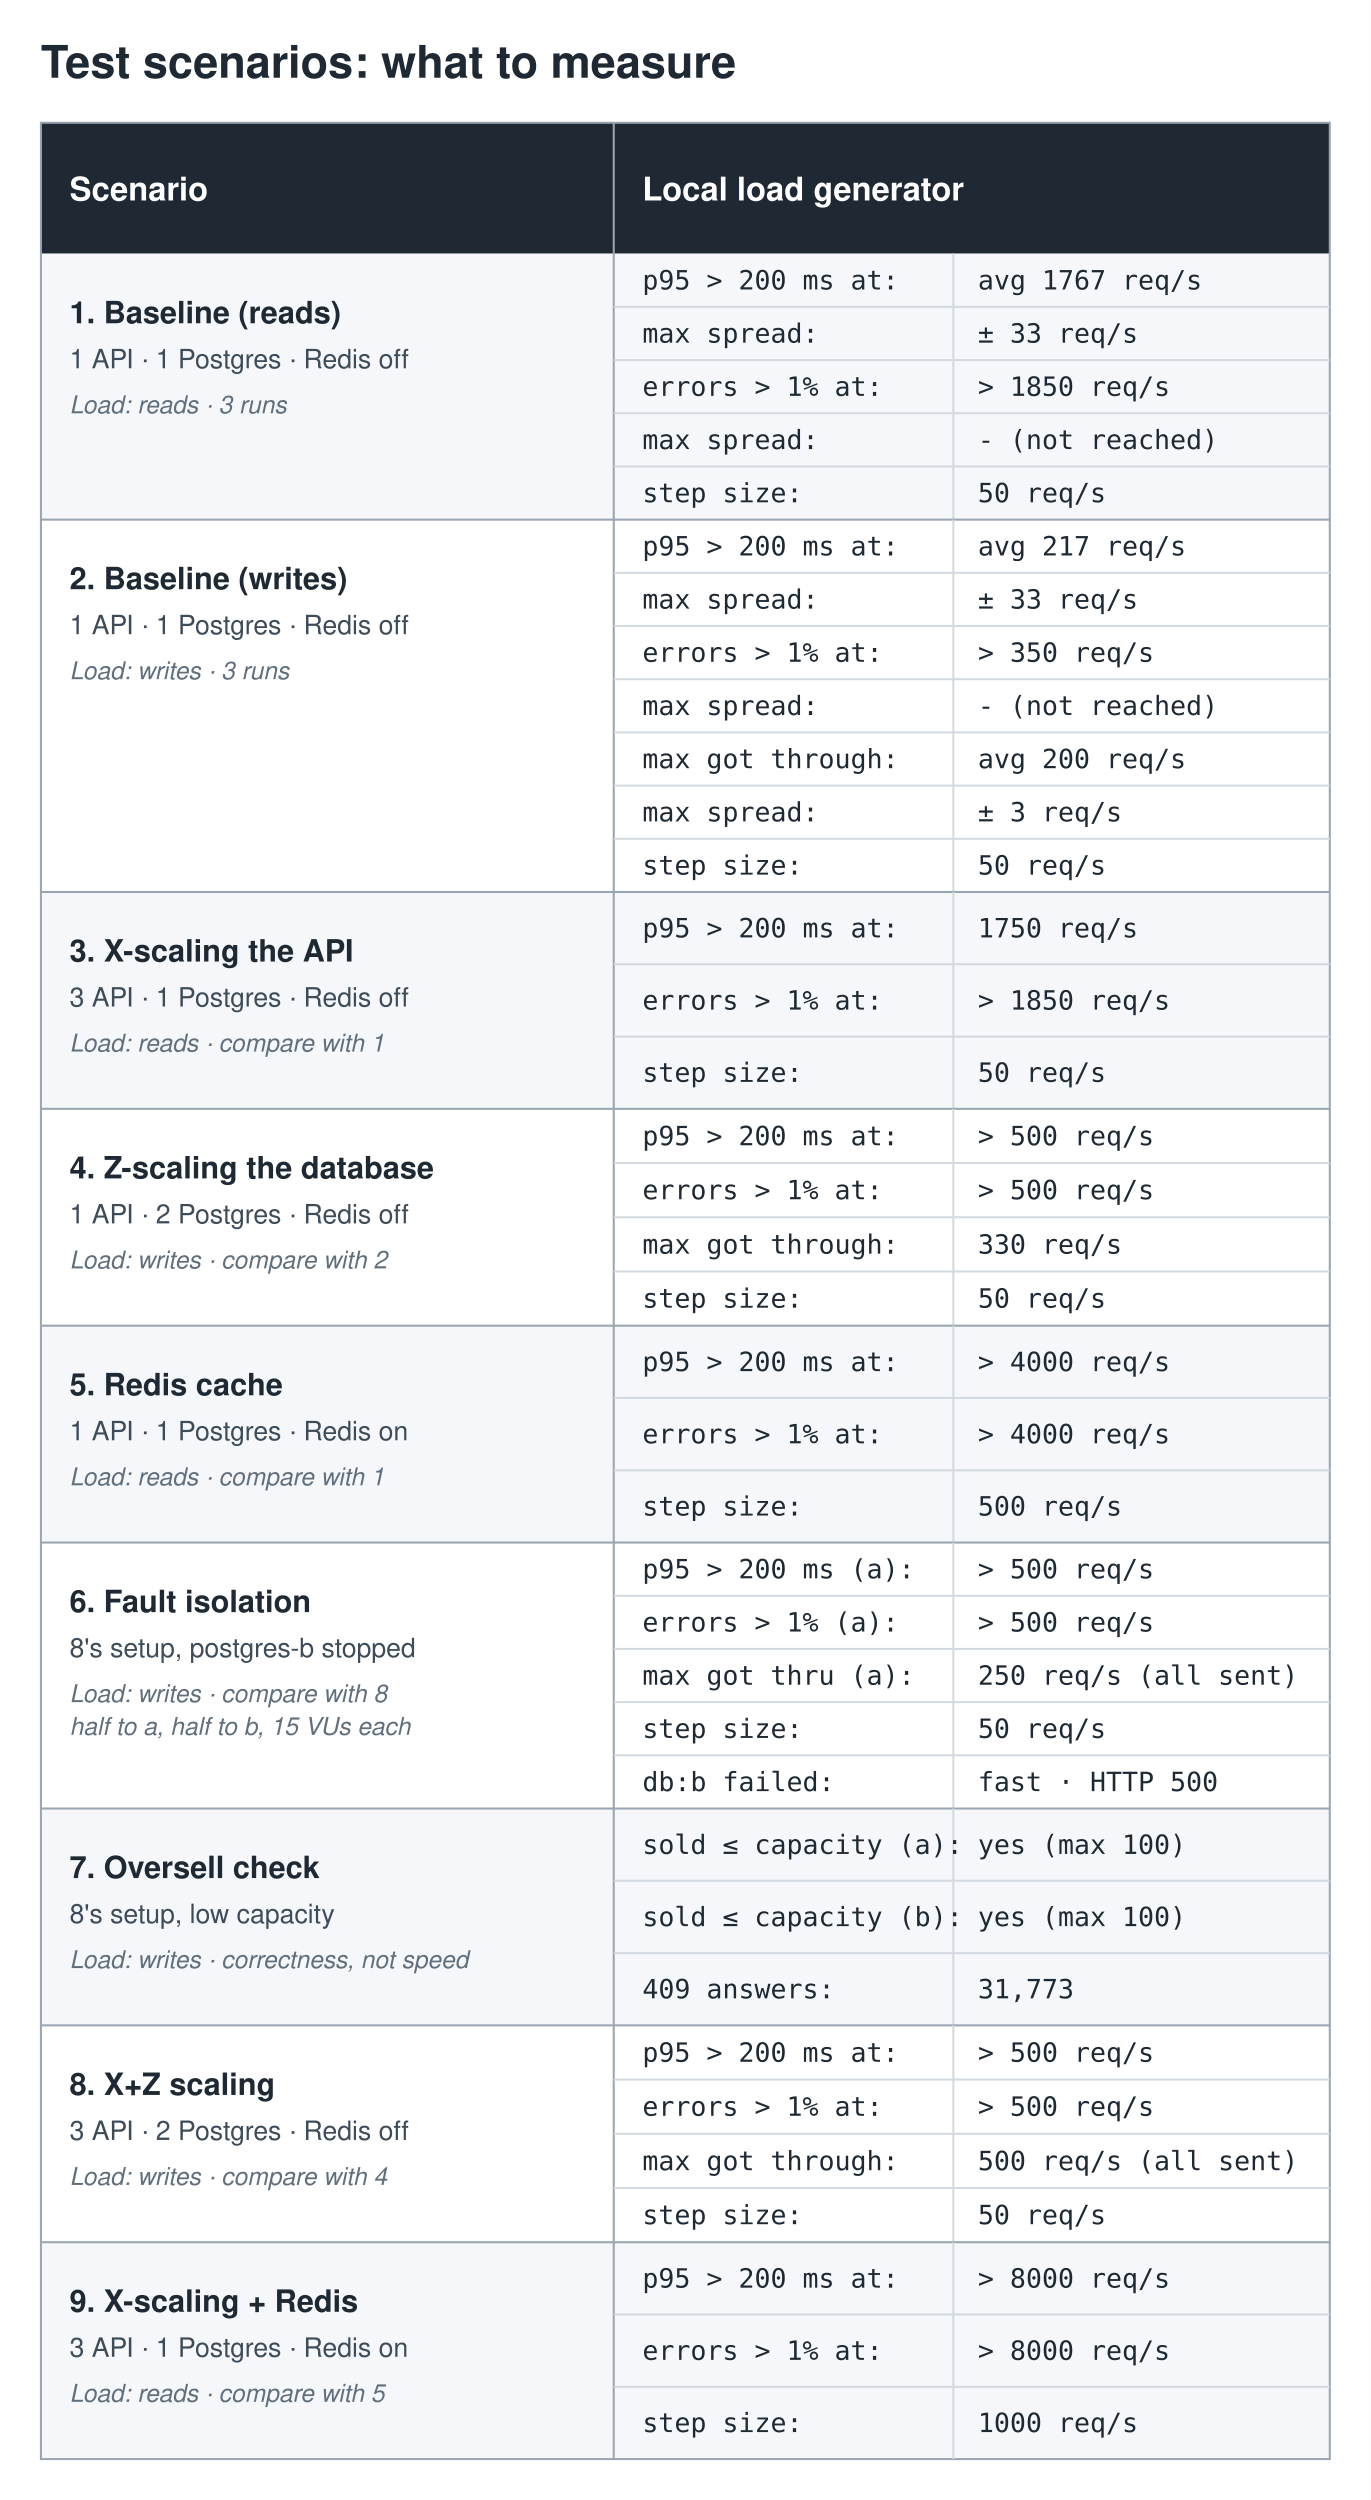
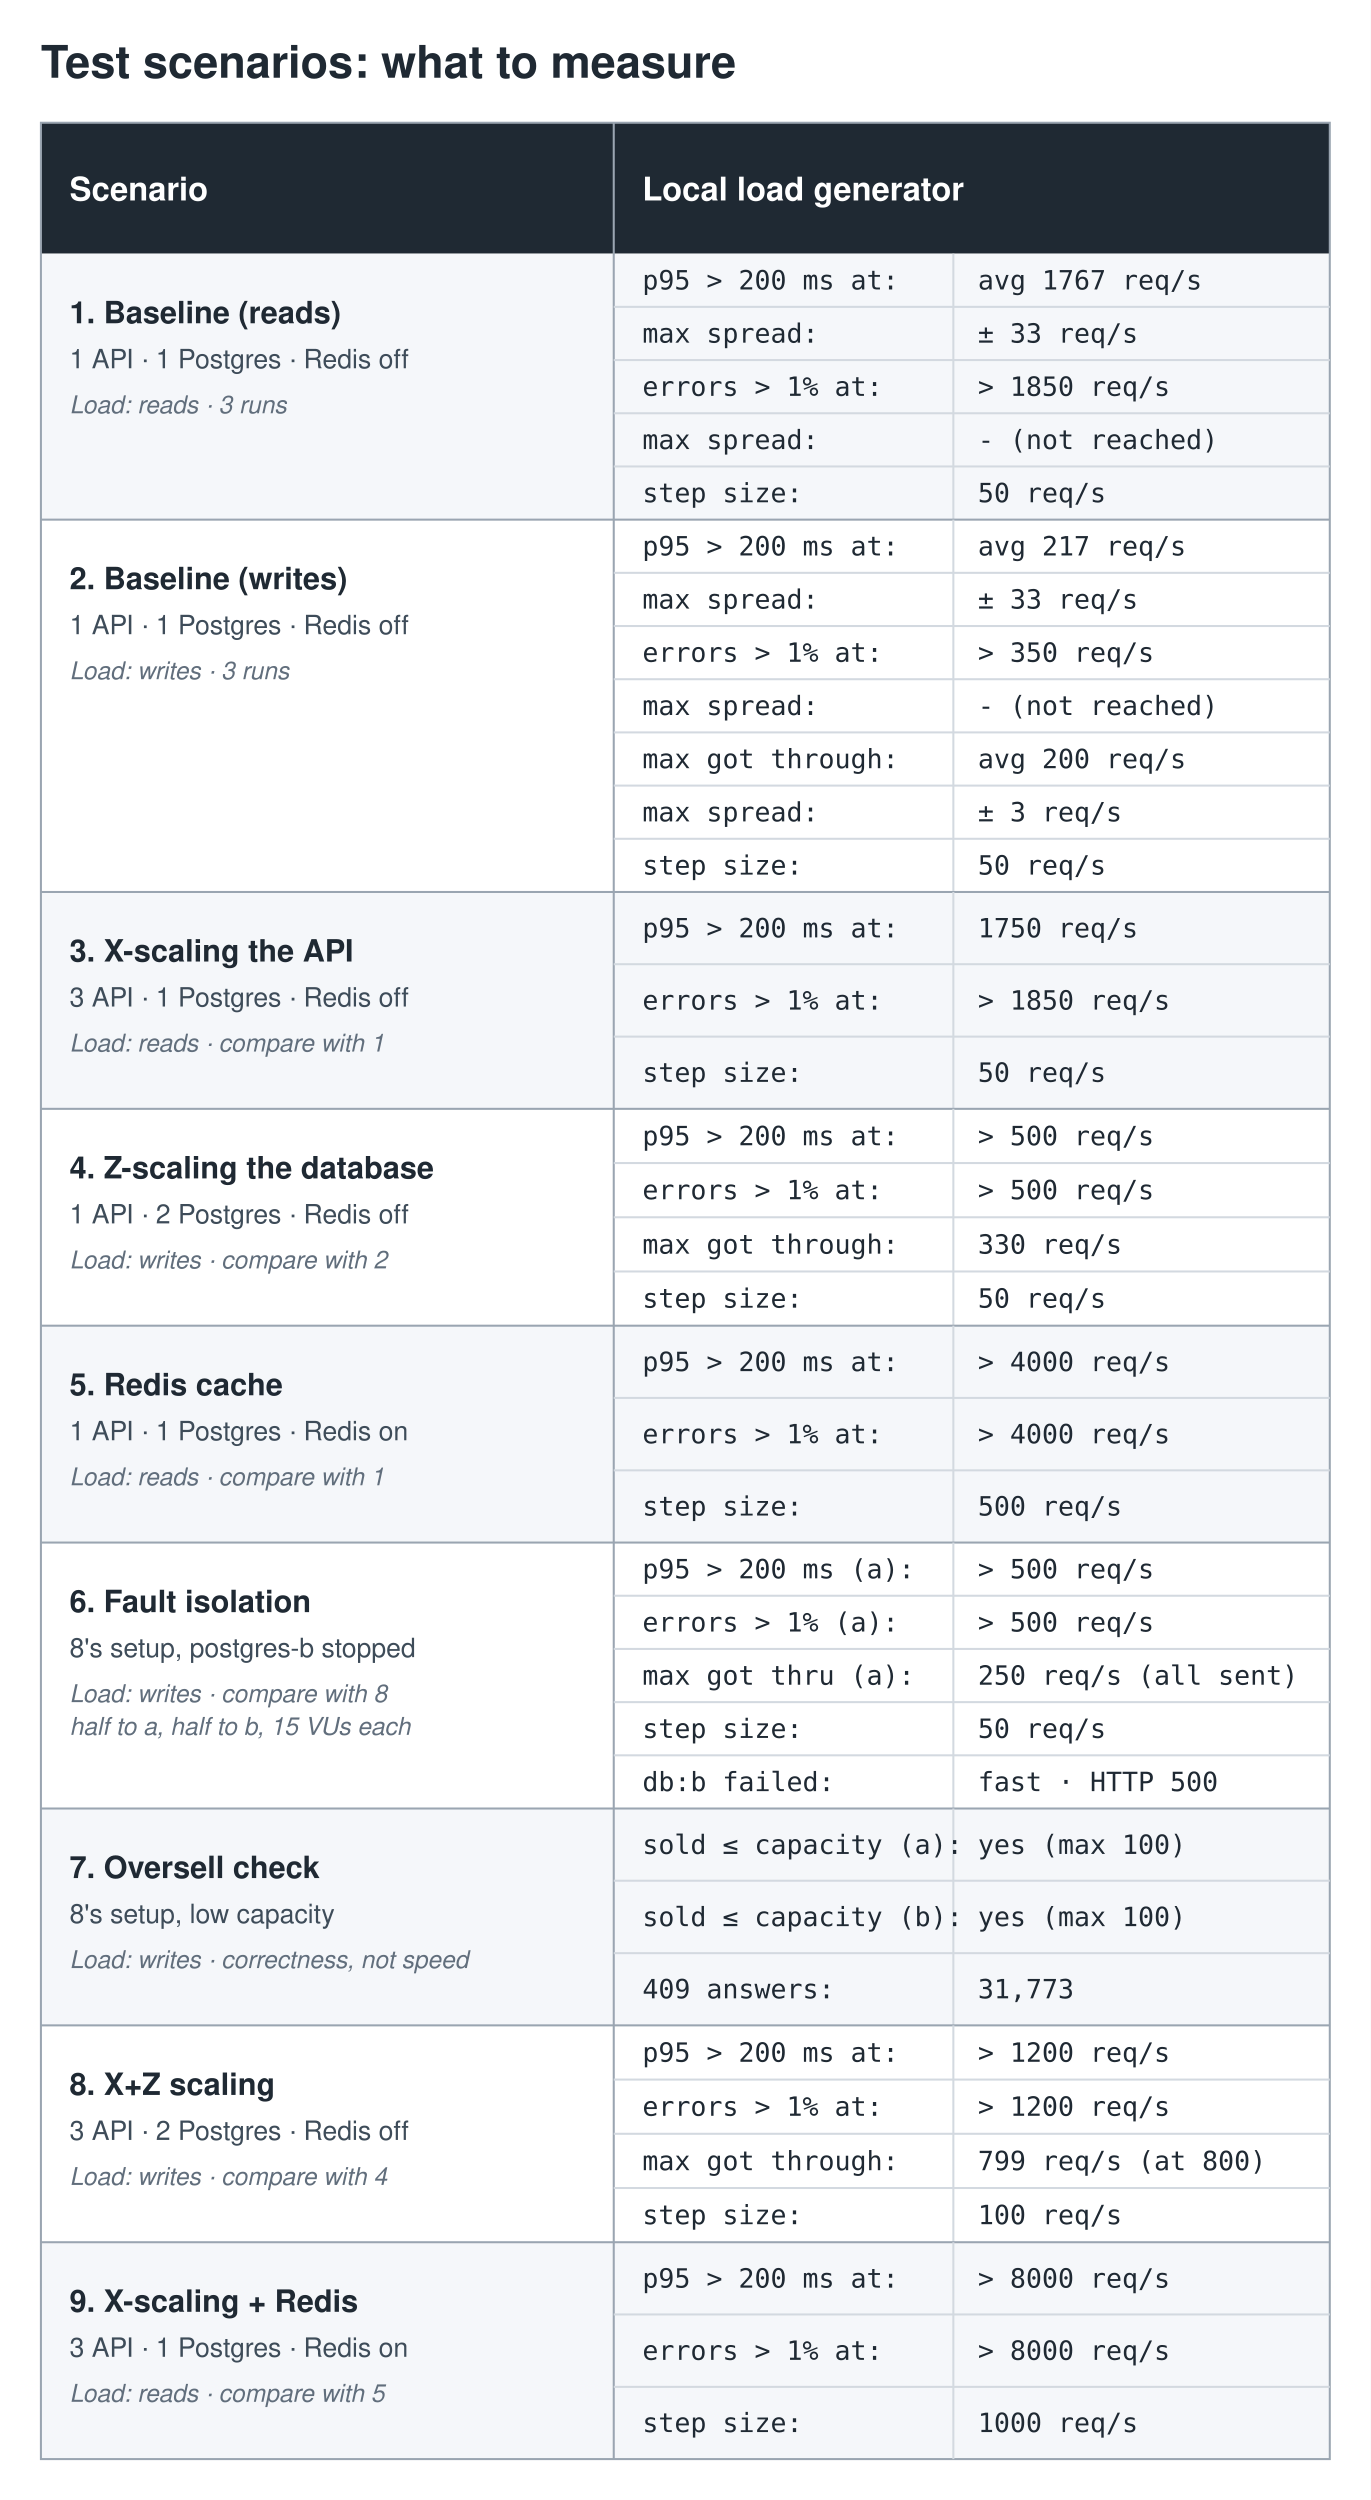
<svg xmlns="http://www.w3.org/2000/svg" width="670" height="1222" viewBox="0 0 670 1222" font-family="Segoe UI, Helvetica, Arial, sans-serif">
  <rect width="670" height="1222" fill="#ffffff" />
  <text x="20" y="38" font-size="22" font-weight="bold" fill="#1f2933">Test scenarios: what to measure</text>
  <rect x="20" y="60" width="630" height="64" fill="#1f2933" />
  <text x="34" y="98" font-size="16" font-weight="bold" fill="#ffffff">Scenario</text>
  <text x="314" y="98" font-size="16" font-weight="bold" fill="#ffffff">Local load generator</text>
  <rect x="20" y="124" width="630" height="130" fill="#f5f7fa" />
  <rect x="20" y="254" width="630" height="182" fill="#ffffff" />
  <rect x="20" y="436" width="630" height="106" fill="#f5f7fa" />
  <rect x="20" y="542" width="630" height="106" fill="#ffffff" />
  <rect x="20" y="648" width="630" height="106" fill="#f5f7fa" />
  <rect x="20" y="754" width="630" height="130" fill="#ffffff" />
  <rect x="20" y="884" width="630" height="106" fill="#f5f7fa" />
  <rect x="20" y="990" width="630" height="106" fill="#ffffff" />
  <rect x="20" y="1096" width="630" height="106" fill="#f5f7fa" />
  <g stroke="#9aa5b1" stroke-width="1" fill="none">
    <rect x="20" y="60" width="630" height="1142" />
    <line x1="300" y1="60" x2="300" y2="1202" />
    <line x1="300" y1="150.0" x2="650" y2="150.0" stroke="#d3d9e0" />
    <line x1="300" y1="176.0" x2="650" y2="176.0" stroke="#d3d9e0" />
    <line x1="300" y1="202.0" x2="650" y2="202.0" stroke="#d3d9e0" />
    <line x1="300" y1="228.0" x2="650" y2="228.0" stroke="#d3d9e0" />
    <line x1="466" y1="124" x2="466" y2="254" stroke="#d3d9e0" />
    <line x1="20" y1="254" x2="650" y2="254" />
    <line x1="300" y1="280.0" x2="650" y2="280.0" stroke="#d3d9e0" />
    <line x1="300" y1="306.0" x2="650" y2="306.0" stroke="#d3d9e0" />
    <line x1="300" y1="332.0" x2="650" y2="332.0" stroke="#d3d9e0" />
    <line x1="300" y1="358.0" x2="650" y2="358.0" stroke="#d3d9e0" />
    <line x1="300" y1="384.0" x2="650" y2="384.0" stroke="#d3d9e0" />
    <line x1="300" y1="410.0" x2="650" y2="410.0" stroke="#d3d9e0" />
    <line x1="466" y1="254" x2="466" y2="436" stroke="#d3d9e0" />
    <line x1="20" y1="436" x2="650" y2="436" />
    <line x1="300" y1="471.3" x2="650" y2="471.3" stroke="#d3d9e0" />
    <line x1="300" y1="506.7" x2="650" y2="506.7" stroke="#d3d9e0" />
    <line x1="466" y1="436" x2="466" y2="542" stroke="#d3d9e0" />
    <line x1="20" y1="542" x2="650" y2="542" />
    <line x1="300" y1="568.5" x2="650" y2="568.5" stroke="#d3d9e0" />
    <line x1="300" y1="595.0" x2="650" y2="595.0" stroke="#d3d9e0" />
    <line x1="300" y1="621.5" x2="650" y2="621.5" stroke="#d3d9e0" />
    <line x1="466" y1="542" x2="466" y2="648" stroke="#d3d9e0" />
    <line x1="20" y1="648" x2="650" y2="648" />
    <line x1="300" y1="683.3" x2="650" y2="683.3" stroke="#d3d9e0" />
    <line x1="300" y1="718.7" x2="650" y2="718.7" stroke="#d3d9e0" />
    <line x1="466" y1="648" x2="466" y2="754" stroke="#d3d9e0" />
    <line x1="20" y1="754" x2="650" y2="754" />
    <line x1="300" y1="780.0" x2="650" y2="780.0" stroke="#d3d9e0" />
    <line x1="300" y1="806.0" x2="650" y2="806.0" stroke="#d3d9e0" />
    <line x1="300" y1="832.0" x2="650" y2="832.0" stroke="#d3d9e0" />
    <line x1="300" y1="858.0" x2="650" y2="858.0" stroke="#d3d9e0" />
    <line x1="466" y1="754" x2="466" y2="884" stroke="#d3d9e0" />
    <line x1="20" y1="884" x2="650" y2="884" />
    <line x1="300" y1="919.3" x2="650" y2="919.3" stroke="#d3d9e0" />
    <line x1="300" y1="954.7" x2="650" y2="954.7" stroke="#d3d9e0" />
    <line x1="466" y1="884" x2="466" y2="990" stroke="#d3d9e0" />
    <line x1="20" y1="990" x2="650" y2="990" />
    <line x1="300" y1="1016.5" x2="650" y2="1016.5" stroke="#d3d9e0" />
    <line x1="300" y1="1043.0" x2="650" y2="1043.0" stroke="#d3d9e0" />
    <line x1="300" y1="1069.5" x2="650" y2="1069.5" stroke="#d3d9e0" />
    <line x1="466" y1="990" x2="466" y2="1096" stroke="#d3d9e0" />
    <line x1="20" y1="1096" x2="650" y2="1096" />
    <line x1="300" y1="1131.3" x2="650" y2="1131.3" stroke="#d3d9e0" />
    <line x1="300" y1="1166.7" x2="650" y2="1166.7" stroke="#d3d9e0" />
    <line x1="466" y1="1096" x2="466" y2="1202" stroke="#d3d9e0" />
  </g>
  <text x="34" y="158" font-size="15" font-weight="bold" fill="#1f2933">1. Baseline (reads)</text>
  <text x="34" y="180" font-size="13" fill="#3e4c59">1 API · 1 Postgres · Redis off</text>
  <text x="34" y="202" font-size="12" font-style="italic" fill="#616e7c">Load: reads · 3 runs</text>
  <g font-family="Consolas, Menlo, monospace" font-size="13" fill="#1f2933">
    <text x="314" y="141.5">p95 &gt; 200 ms at:</text>
    <text x="478" y="141.5">avg 1767 req/s</text>
    <text x="314" y="167.5">max spread:</text>
    <text x="478" y="167.5">± 33 req/s</text>
    <text x="314" y="193.5">errors &gt; 1% at:</text>
    <text x="478" y="193.5">&gt; 1850 req/s</text>
    <text x="314" y="219.5">max spread:</text>
    <text x="478" y="219.5">- (not reached)</text>
    <text x="314" y="245.5">step size:</text>
    <text x="478" y="245.5">50 req/s</text>
  </g>
  <text x="34" y="288" font-size="15" font-weight="bold" fill="#1f2933">2. Baseline (writes)</text>
  <text x="34" y="310" font-size="13" fill="#3e4c59">1 API · 1 Postgres · Redis off</text>
  <text x="34" y="332" font-size="12" font-style="italic" fill="#616e7c">Load: writes · 3 runs</text>
  <g font-family="Consolas, Menlo, monospace" font-size="13" fill="#1f2933">
    <text x="314" y="271.5">p95 &gt; 200 ms at:</text>
    <text x="478" y="271.5">avg 217 req/s</text>
    <text x="314" y="297.5">max spread:</text>
    <text x="478" y="297.5">± 33 req/s</text>
    <text x="314" y="323.5">errors &gt; 1% at:</text>
    <text x="478" y="323.5">&gt; 350 req/s</text>
    <text x="314" y="349.5">max spread:</text>
    <text x="478" y="349.5">- (not reached)</text>
    <text x="314" y="375.5">max got through:</text>
    <text x="478" y="375.5">avg 200 req/s</text>
    <text x="314" y="401.5">max spread:</text>
    <text x="478" y="401.5">± 3 req/s</text>
    <text x="314" y="427.5">step size:</text>
    <text x="478" y="427.5">50 req/s</text>
  </g>
  <text x="34" y="470" font-size="15" font-weight="bold" fill="#1f2933">3. X-scaling the API</text>
  <text x="34" y="492" font-size="13" fill="#3e4c59">3 API · 1 Postgres · Redis off</text>
  <text x="34" y="514" font-size="12" font-style="italic" fill="#616e7c">Load: reads · compare with 1</text>
  <g font-family="Consolas, Menlo, monospace" font-size="13" fill="#1f2933">
    <text x="314" y="458.2">p95 &gt; 200 ms at:</text>
    <text x="478" y="458.2">1750 req/s</text>
    <text x="314" y="493.5">errors &gt; 1% at:</text>
    <text x="478" y="493.5">&gt; 1850 req/s</text>
    <text x="314" y="528.8">step size:</text>
    <text x="478" y="528.8">50 req/s</text>
  </g>
  <text x="34" y="576" font-size="15" font-weight="bold" fill="#1f2933">4. Z-scaling the database</text>
  <text x="34" y="598" font-size="13" fill="#3e4c59">1 API · 2 Postgres · Redis off</text>
  <text x="34" y="620" font-size="12" font-style="italic" fill="#616e7c">Load: writes · compare with 2</text>
  <g font-family="Consolas, Menlo, monospace" font-size="13" fill="#1f2933">
    <text x="314" y="559.8">p95 &gt; 200 ms at:</text>
    <text x="478" y="559.8">&gt; 500 req/s</text>
    <text x="314" y="586.2">errors &gt; 1% at:</text>
    <text x="478" y="586.2">&gt; 500 req/s</text>
    <text x="314" y="612.8">max got through:</text>
    <text x="478" y="612.8">330 req/s</text>
    <text x="314" y="639.2">step size:</text>
    <text x="478" y="639.2">50 req/s</text>
  </g>
  <text x="34" y="682" font-size="15" font-weight="bold" fill="#1f2933">5. Redis cache</text>
  <text x="34" y="704" font-size="13" fill="#3e4c59">1 API · 1 Postgres · Redis on</text>
  <text x="34" y="726" font-size="12" font-style="italic" fill="#616e7c">Load: reads · compare with 1</text>
  <g font-family="Consolas, Menlo, monospace" font-size="13" fill="#1f2933">
    <text x="314" y="670.2">p95 &gt; 200 ms at:</text>
    <text x="478" y="670.2">&gt; 4000 req/s</text>
    <text x="314" y="705.5">errors &gt; 1% at:</text>
    <text x="478" y="705.5">&gt; 4000 req/s</text>
    <text x="314" y="740.8">step size:</text>
    <text x="478" y="740.8">500 req/s</text>
  </g>
  <text x="34" y="788" font-size="15" font-weight="bold" fill="#1f2933">6. Fault isolation</text>
  <text x="34" y="810" font-size="13" fill="#3e4c59">8's setup, postgres-b stopped</text>
  <text x="34" y="832" font-size="12" font-style="italic" fill="#616e7c">Load: writes · compare with 8</text>
  <text x="34" y="848" font-size="12" font-style="italic" fill="#616e7c">half to a, half to b, 15 VUs each</text>
  <g font-family="Consolas, Menlo, monospace" font-size="13" fill="#1f2933">
    <text x="314" y="771.5">p95 &gt; 200 ms (a):</text>
    <text x="478" y="771.5">&gt; 500 req/s</text>
    <text x="314" y="797.5">errors &gt; 1% (a):</text>
    <text x="478" y="797.5">&gt; 500 req/s</text>
    <text x="314" y="823.5">max got thru (a):</text>
    <text x="478" y="823.5">250 req/s (all sent)</text>
    <text x="314" y="849.5">step size:</text>
    <text x="478" y="849.5">50 req/s</text>
    <text x="314" y="875.5">db:b failed:</text>
    <text x="478" y="875.5">fast · HTTP 500</text>
  </g>
  <text x="34" y="918" font-size="15" font-weight="bold" fill="#1f2933">7. Oversell check</text>
  <text x="34" y="940" font-size="13" fill="#3e4c59">8's setup, low capacity</text>
  <text x="34" y="962" font-size="12" font-style="italic" fill="#616e7c">Load: writes · correctness, not speed</text>
  <g font-family="Consolas, Menlo, monospace" font-size="13" fill="#1f2933">
    <text x="314" y="906.2">sold ≤ capacity (a):</text>
    <text x="478" y="906.2">yes (max 100)</text>
    <text x="314" y="941.5">sold ≤ capacity (b):</text>
    <text x="478" y="941.5">yes (max 100)</text>
    <text x="314" y="976.8">409 answers:</text>
    <text x="478" y="976.8">31,773</text>
  </g>
  <text x="34" y="1024" font-size="15" font-weight="bold" fill="#1f2933">8. X+Z scaling</text>
  <text x="34" y="1046" font-size="13" fill="#3e4c59">3 API · 2 Postgres · Redis off</text>
  <text x="34" y="1068" font-size="12" font-style="italic" fill="#616e7c">Load: writes · compare with 4</text>
  <g font-family="Consolas, Menlo, monospace" font-size="13" fill="#1f2933">
    <text x="314" y="1007.8">p95 &gt; 200 ms at:</text>
-     <text x="478" y="1007.8">&gt; 500 req/s</text>
+     <text x="478" y="1007.8">&gt; 1200 req/s</text>
    <text x="314" y="1034.2">errors &gt; 1% at:</text>
-     <text x="478" y="1034.2">&gt; 500 req/s</text>
+     <text x="478" y="1034.2">&gt; 1200 req/s</text>
    <text x="314" y="1060.8">max got through:</text>
-     <text x="478" y="1060.8">500 req/s (all sent)</text>
+     <text x="478" y="1060.8">799 req/s (at 800)</text>
    <text x="314" y="1087.2">step size:</text>
-     <text x="478" y="1087.2">50 req/s</text>
+     <text x="478" y="1087.2">100 req/s</text>
  </g>
  <text x="34" y="1130" font-size="15" font-weight="bold" fill="#1f2933">9. X-scaling + Redis</text>
  <text x="34" y="1152" font-size="13" fill="#3e4c59">3 API · 1 Postgres · Redis on</text>
  <text x="34" y="1174" font-size="12" font-style="italic" fill="#616e7c">Load: reads · compare with 5</text>
  <g font-family="Consolas, Menlo, monospace" font-size="13" fill="#1f2933">
    <text x="314" y="1118.2">p95 &gt; 200 ms at:</text>
    <text x="478" y="1118.2">&gt; 8000 req/s</text>
    <text x="314" y="1153.5">errors &gt; 1% at:</text>
    <text x="478" y="1153.5">&gt; 8000 req/s</text>
    <text x="314" y="1188.8">step size:</text>
    <text x="478" y="1188.8">1000 req/s</text>
  </g>
</svg>
